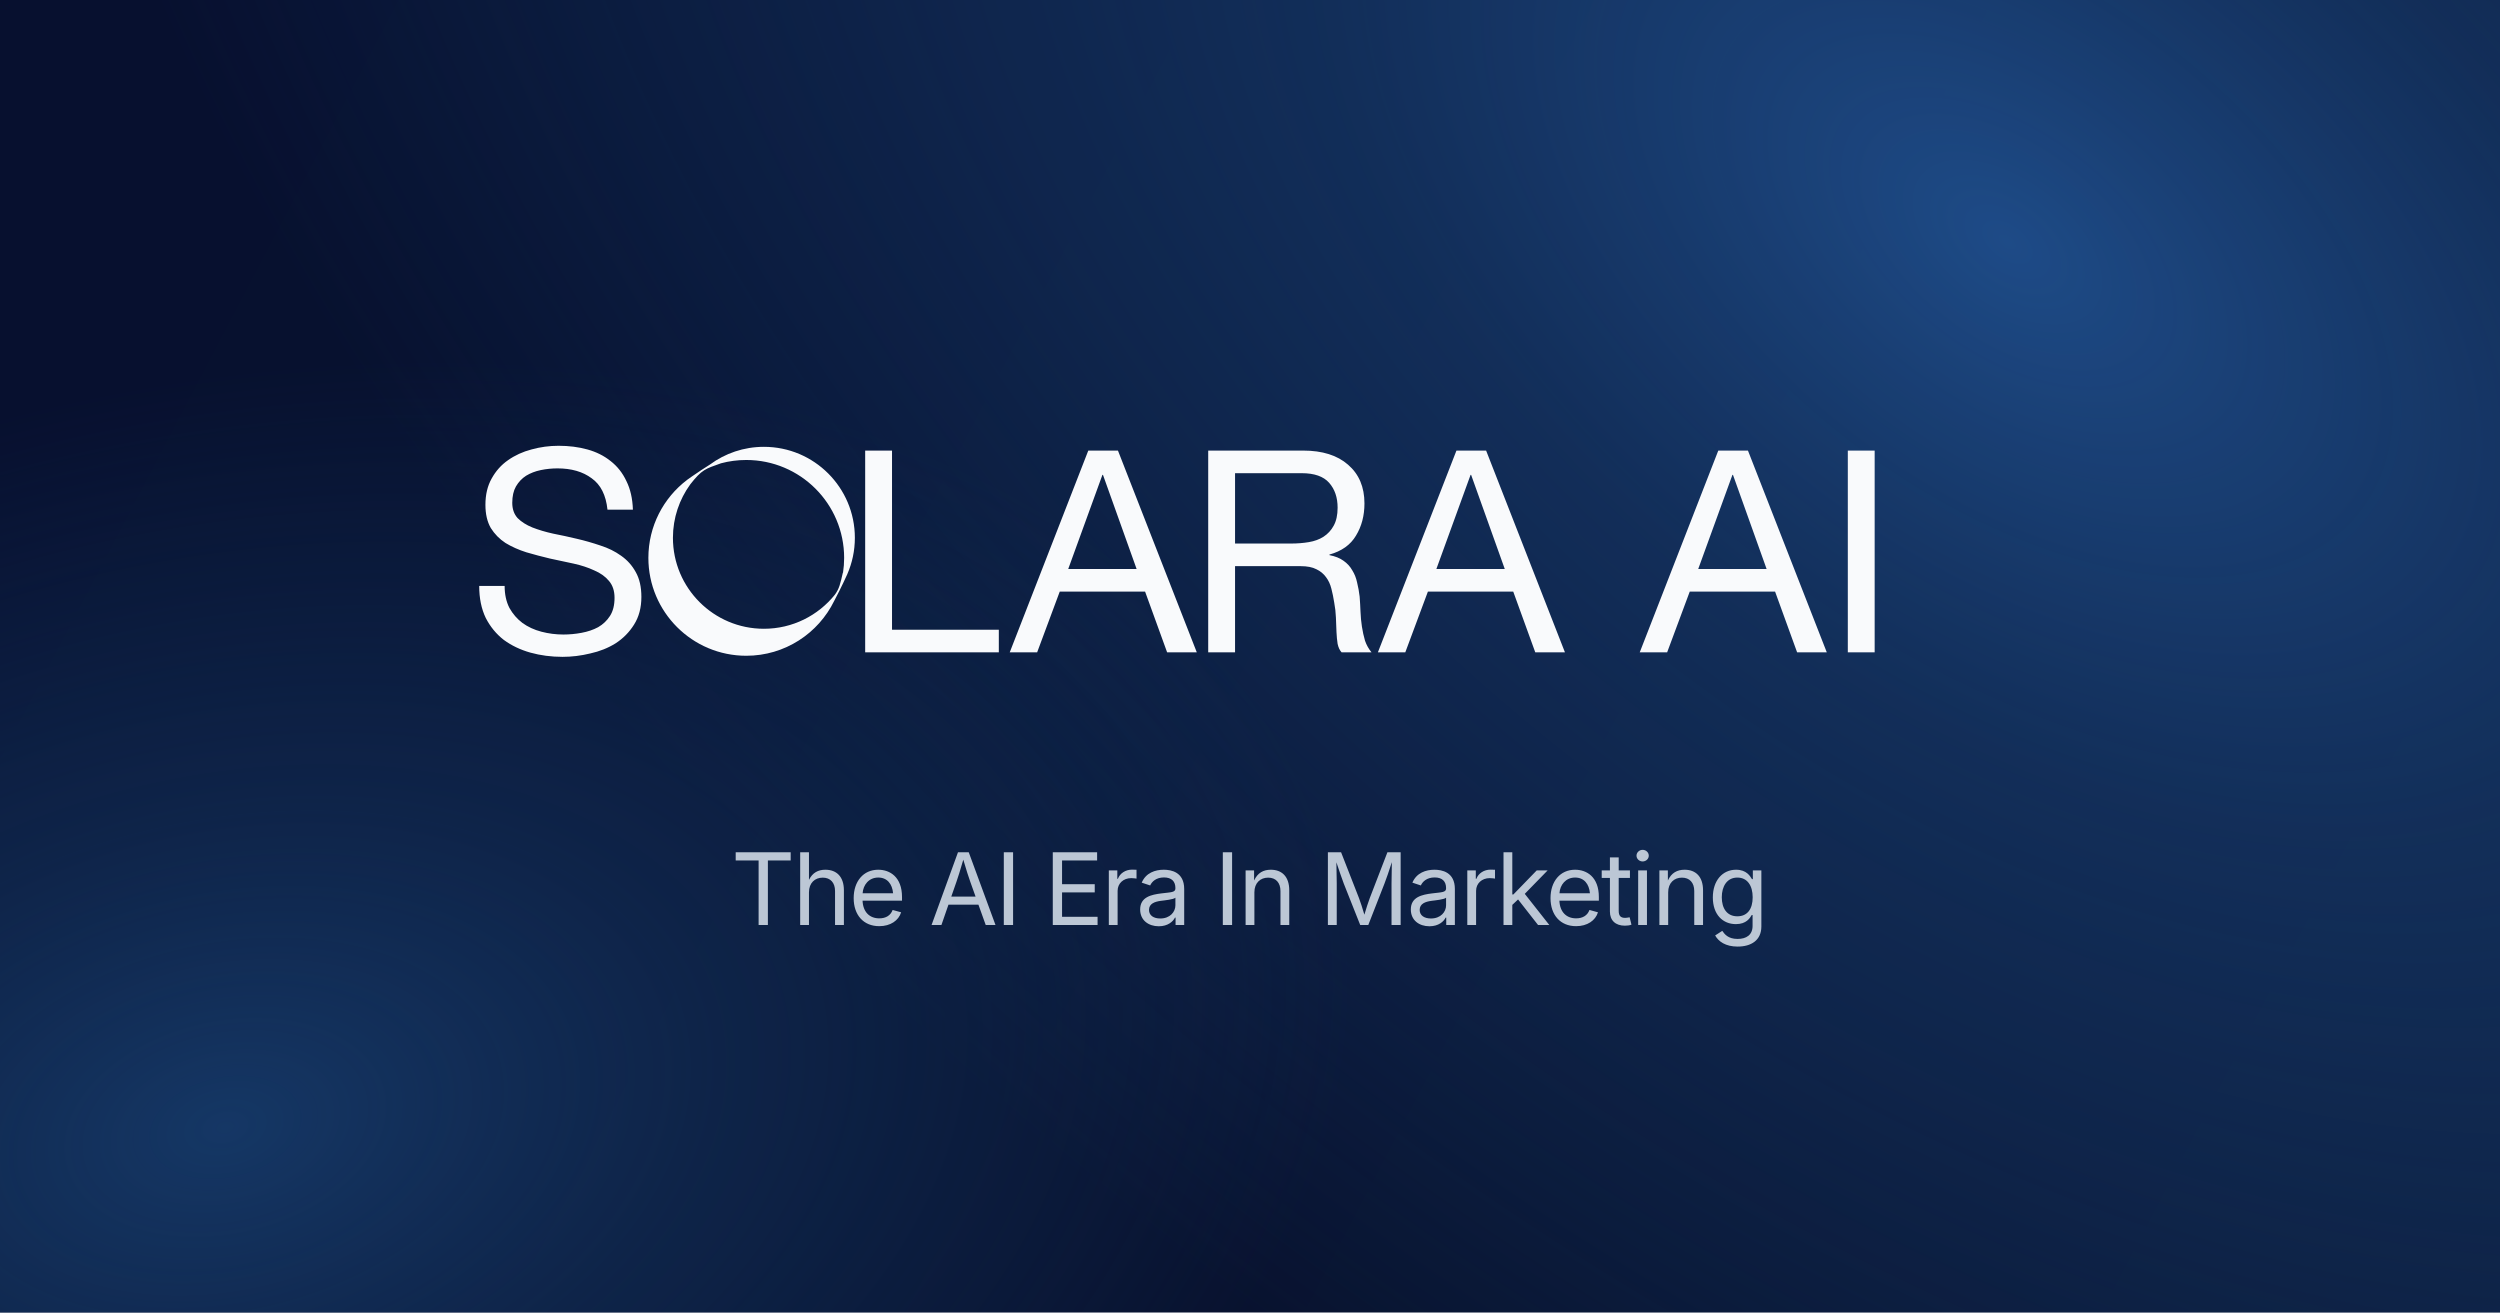
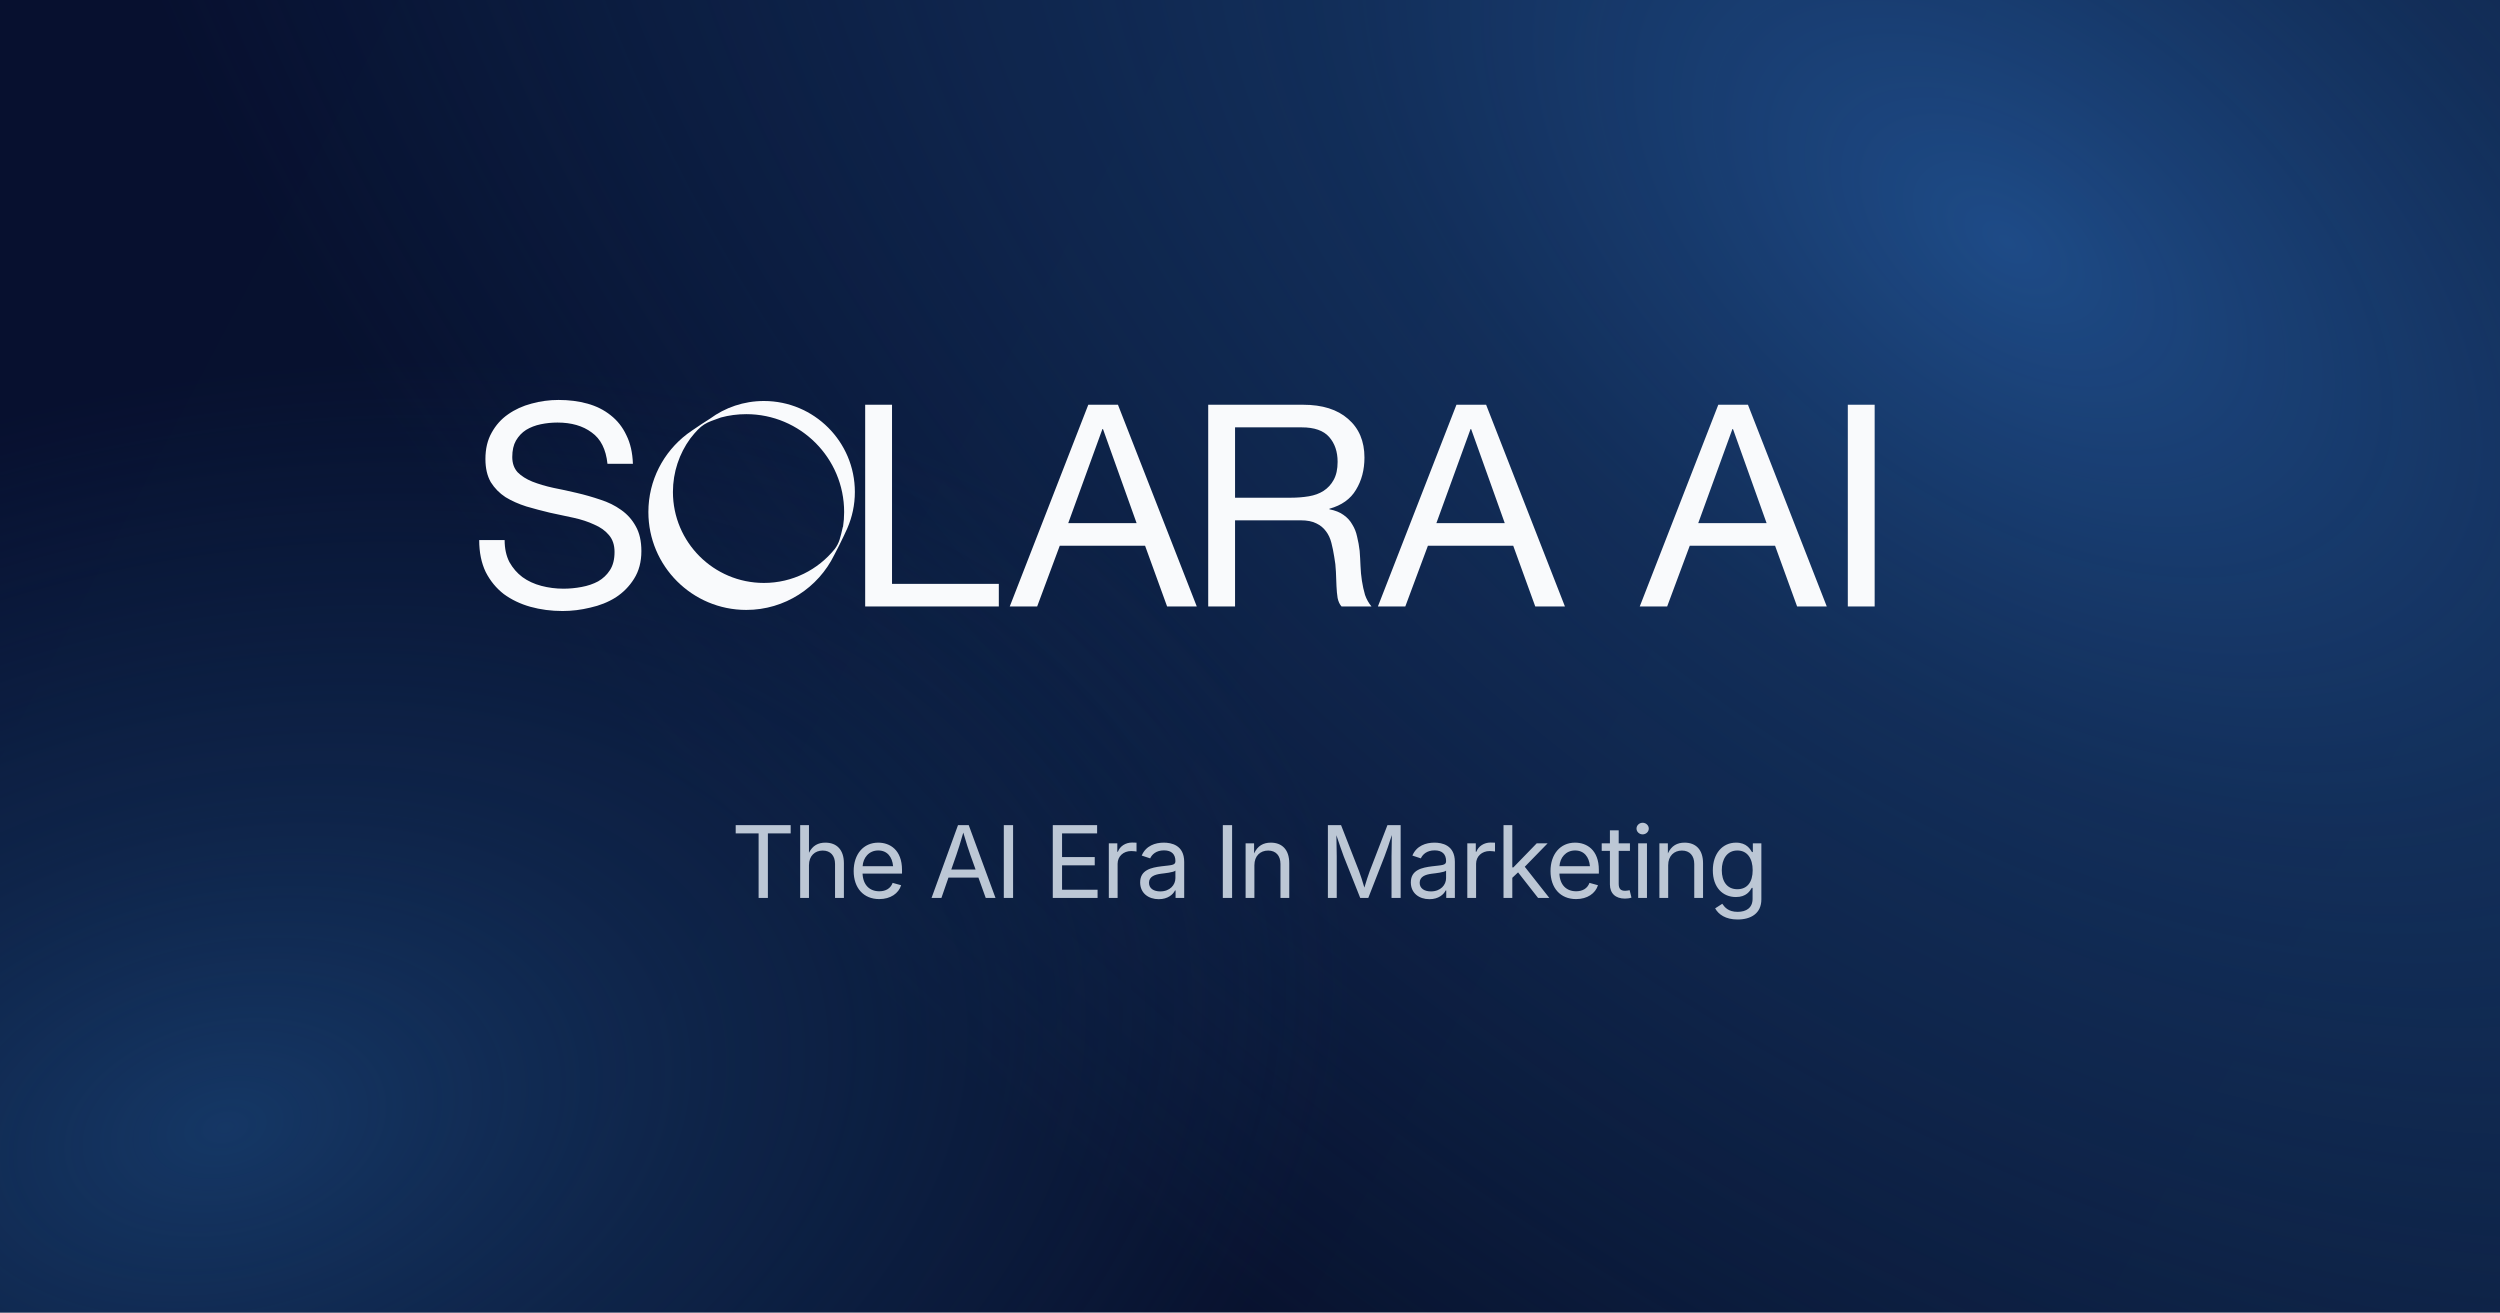
<svg xmlns="http://www.w3.org/2000/svg" width="1200" height="630" viewBox="0 0 1200 630" fill="none">
  <defs>
    <radialGradient id="glowTop" cx="0" cy="0" r="1" gradientUnits="userSpaceOnUse" gradientTransform="translate(965 115) rotate(126.598) scale(630.852 1097.36)">
      <stop stop-color="#1E4B87" />
      <stop offset="0.34" stop-color="#173B6D" stop-opacity="0.68" />
      <stop offset="1" stop-color="#173B6D" stop-opacity="0" />
    </radialGradient>
    <radialGradient id="glowBottom" cx="0" cy="0" r="1" gradientUnits="userSpaceOnUse" gradientTransform="translate(112 540) rotate(-12.442) scale(545.859 356.782)">
      <stop stop-color="#153765" />
      <stop offset="0.42" stop-color="#14335E" stop-opacity="0.55" />
      <stop offset="1" stop-color="#14335E" stop-opacity="0" />
    </radialGradient>
    <linearGradient id="baseShade" x1="0" y1="0" x2="1200" y2="630" gradientUnits="userSpaceOnUse">
      <stop stop-color="#07102F" />
      <stop offset="1" stop-color="#08142F" />
    </linearGradient>
  </defs>
  <rect width="1200" height="630" fill="url(#baseShade)" />
  <rect width="1200" height="630" fill="url(#glowTop)" />
  <rect width="1200" height="630" fill="url(#glowBottom)" />
-   <g transform="translate(225 182) scale(0.6523605)">
+   <g transform="translate(225 160) scale(0.6523605)">
    <path d="M102.074 95.999C100.966 85.326 97.085 77.634 90.432 72.922C83.919 68.071 75.534 65.646 65.278 65.646C61.12 65.646 57.032 66.061 53.013 66.893C48.993 67.725 45.39 69.111 42.202 71.051C39.153 72.991 36.658 75.624 34.718 78.951C32.916 82.139 32.016 86.158 32.016 91.009C32.016 95.583 33.332 99.326 35.965 102.236C38.737 105.008 42.341 107.295 46.776 109.097C51.349 110.898 56.477 112.423 62.16 113.671C67.842 114.779 73.594 116.027 79.415 117.413C85.374 118.799 91.195 120.462 96.877 122.403C102.559 124.204 107.619 126.699 112.053 129.887C116.627 133.075 120.23 137.094 122.864 141.945C125.635 146.796 127.022 152.894 127.022 160.24C127.022 168.14 125.22 174.932 121.616 180.614C118.151 186.158 113.647 190.732 108.104 194.335C102.559 197.801 96.323 200.296 89.393 201.82C82.602 203.484 75.811 204.315 69.02 204.315C60.704 204.315 52.805 203.276 45.321 201.196C37.975 199.118 31.461 195.999 25.779 191.841C20.235 187.544 15.8 182.139 12.474 175.624C9.286 168.972 7.692 161.141 7.692 152.132H26.402C26.402 158.369 27.581 163.774 29.937 168.348C32.431 172.783 35.619 176.456 39.5 179.367C43.519 182.278 48.162 184.426 53.428 185.812C58.695 187.198 64.1 187.891 69.644 187.891C74.079 187.891 78.514 187.475 82.948 186.643C87.522 185.812 91.611 184.426 95.214 182.485C98.818 180.407 101.728 177.634 103.946 174.169C106.163 170.705 107.272 166.269 107.272 160.864C107.272 155.735 105.886 151.578 103.114 148.39C100.481 145.202 96.877 142.638 92.304 140.697C87.869 138.619 82.81 136.955 77.127 135.708C71.446 134.461 65.624 133.213 59.665 131.966C53.844 130.58 48.092 129.055 42.41 127.392C36.728 125.59 31.6 123.303 27.026 120.531C22.591 117.62 18.988 113.948 16.216 109.513C13.583 104.939 12.266 99.256 12.266 92.465C12.266 84.98 13.79 78.535 16.84 73.13C19.889 67.586 23.908 63.081 28.897 59.617C34.025 56.013 39.777 53.38 46.152 51.716C52.666 49.914 59.318 49.014 66.11 49.014C73.732 49.014 80.8 49.914 87.314 51.716C93.828 53.518 99.51 56.359 104.361 60.24C109.351 64.121 113.232 69.042 116.003 75.001C118.914 80.822 120.508 87.822 120.784 95.999H102.074ZM291.686 52.548H311.436V184.357H390.019V200.989H291.686V52.548ZM441.09 139.658H491.4L466.661 70.427H466.244L441.09 139.658ZM455.85 52.548H477.678L535.68 200.989H513.851L497.636 156.29H434.853L418.222 200.989H398.056L455.85 52.548ZM544.087 52.548H613.938C628.074 52.548 639.092 56.013 646.992 62.943C655.03 69.873 659.05 79.367 659.05 91.425C659.05 100.434 656.971 108.335 652.813 115.126C648.794 121.917 642.28 126.561 633.271 129.055V129.471C637.568 130.302 641.033 131.688 643.666 133.629C646.438 135.569 648.586 137.926 650.111 140.697C651.774 143.331 652.952 146.311 653.645 149.638C654.476 152.964 655.1 156.429 655.515 160.032C655.793 163.636 656 167.309 656.139 171.051C656.278 174.793 656.624 178.466 657.179 182.07C657.733 185.673 658.495 189.138 659.465 192.465C660.575 195.652 662.168 198.494 664.247 200.989H642.211C640.825 199.464 639.855 197.385 639.3 194.752C638.884 192.118 638.607 189.208 638.469 186.02C638.33 182.693 638.192 179.159 638.053 175.417C637.914 171.675 637.499 168.002 636.806 164.398C636.251 160.795 635.558 157.399 634.727 154.211C633.895 150.884 632.578 148.043 630.776 145.687C628.975 143.192 626.619 141.252 623.709 139.866C620.798 138.341 616.917 137.579 612.066 137.579H563.836V200.989H544.087V52.548ZM604.999 120.947C609.572 120.947 613.938 120.6 618.096 119.908C622.254 119.215 625.857 117.898 628.906 115.957C632.093 113.879 634.588 111.176 636.39 107.85C638.33 104.384 639.3 99.949 639.3 94.543C639.3 87.059 637.221 80.961 633.064 76.249C628.906 71.536 622.184 69.18 612.898 69.18H563.836V120.947H604.999ZM711.972 139.658H762.285L737.541 70.427H737.125L711.972 139.658ZM726.736 52.548H748.564L806.562 200.989H784.734L768.519 156.29H705.738L689.101 200.989H668.939L726.736 52.548ZM904.633 139.658H954.946L930.209 70.427H929.793L904.633 139.658ZM919.397 52.548H941.225L999.223 200.989H977.395L961.18 156.29H898.399L881.769 200.989H861.603L919.397 52.548ZM1014.7 52.548H1034.45V200.989H1014.7V52.548Z" fill="#F9FAFC" />
    <path d="M217.165 49.785C254.13 49.785 284.097 79.753 284.097 116.72C284.097 126.194 282.127 135.207 278.576 143.375L278.587 143.378C278.567 143.423 274.499 152.616 268.897 163.14C257.183 187.05 232.609 203.514 204.189 203.514C164.415 203.514 132.17 171.268 132.17 131.491C132.17 108.119 143.302 87.348 160.553 74.191C160.551 74.186 160.549 74.182 160.546 74.178C160.703 74.065 160.86 73.953 161.016 73.841C162.068 73.051 163.143 72.29 164.239 71.557C169.166 68.123 173.896 65.063 177.509 62.794C188.608 54.617 202.322 49.785 217.165 49.785ZM204.189 59.469C197.736 59.469 191.48 60.319 185.528 61.912L185.53 61.918C174.079 65.987 171.539 66.495 162.997 77.397C154.969 88.437 150.234 102.025 150.234 116.72C150.234 153.687 180.2 183.654 217.165 183.655C238.246 183.655 257.048 173.906 269.317 158.673C272.704 154.087 273.391 150.457 275.264 142.373L275.385 142.409C275.926 138.848 276.208 135.203 276.208 131.491C276.208 91.715 243.964 59.469 204.189 59.469Z" fill="#F9FAFC" />
  </g>
-   <text x="600" y="444" fill="#BCC7D5" font-family="Inter, Arial, sans-serif" font-size="48" font-weight="400" text-anchor="middle" letter-spacing="-0.03em">The AI Era In Marketing</text>
+   <text x="600" y="431" fill="#BCC7D5" font-family="Inter, Arial, sans-serif" font-size="48" font-weight="400" text-anchor="middle" letter-spacing="-0.03em">The AI Era In Marketing</text>
</svg>
